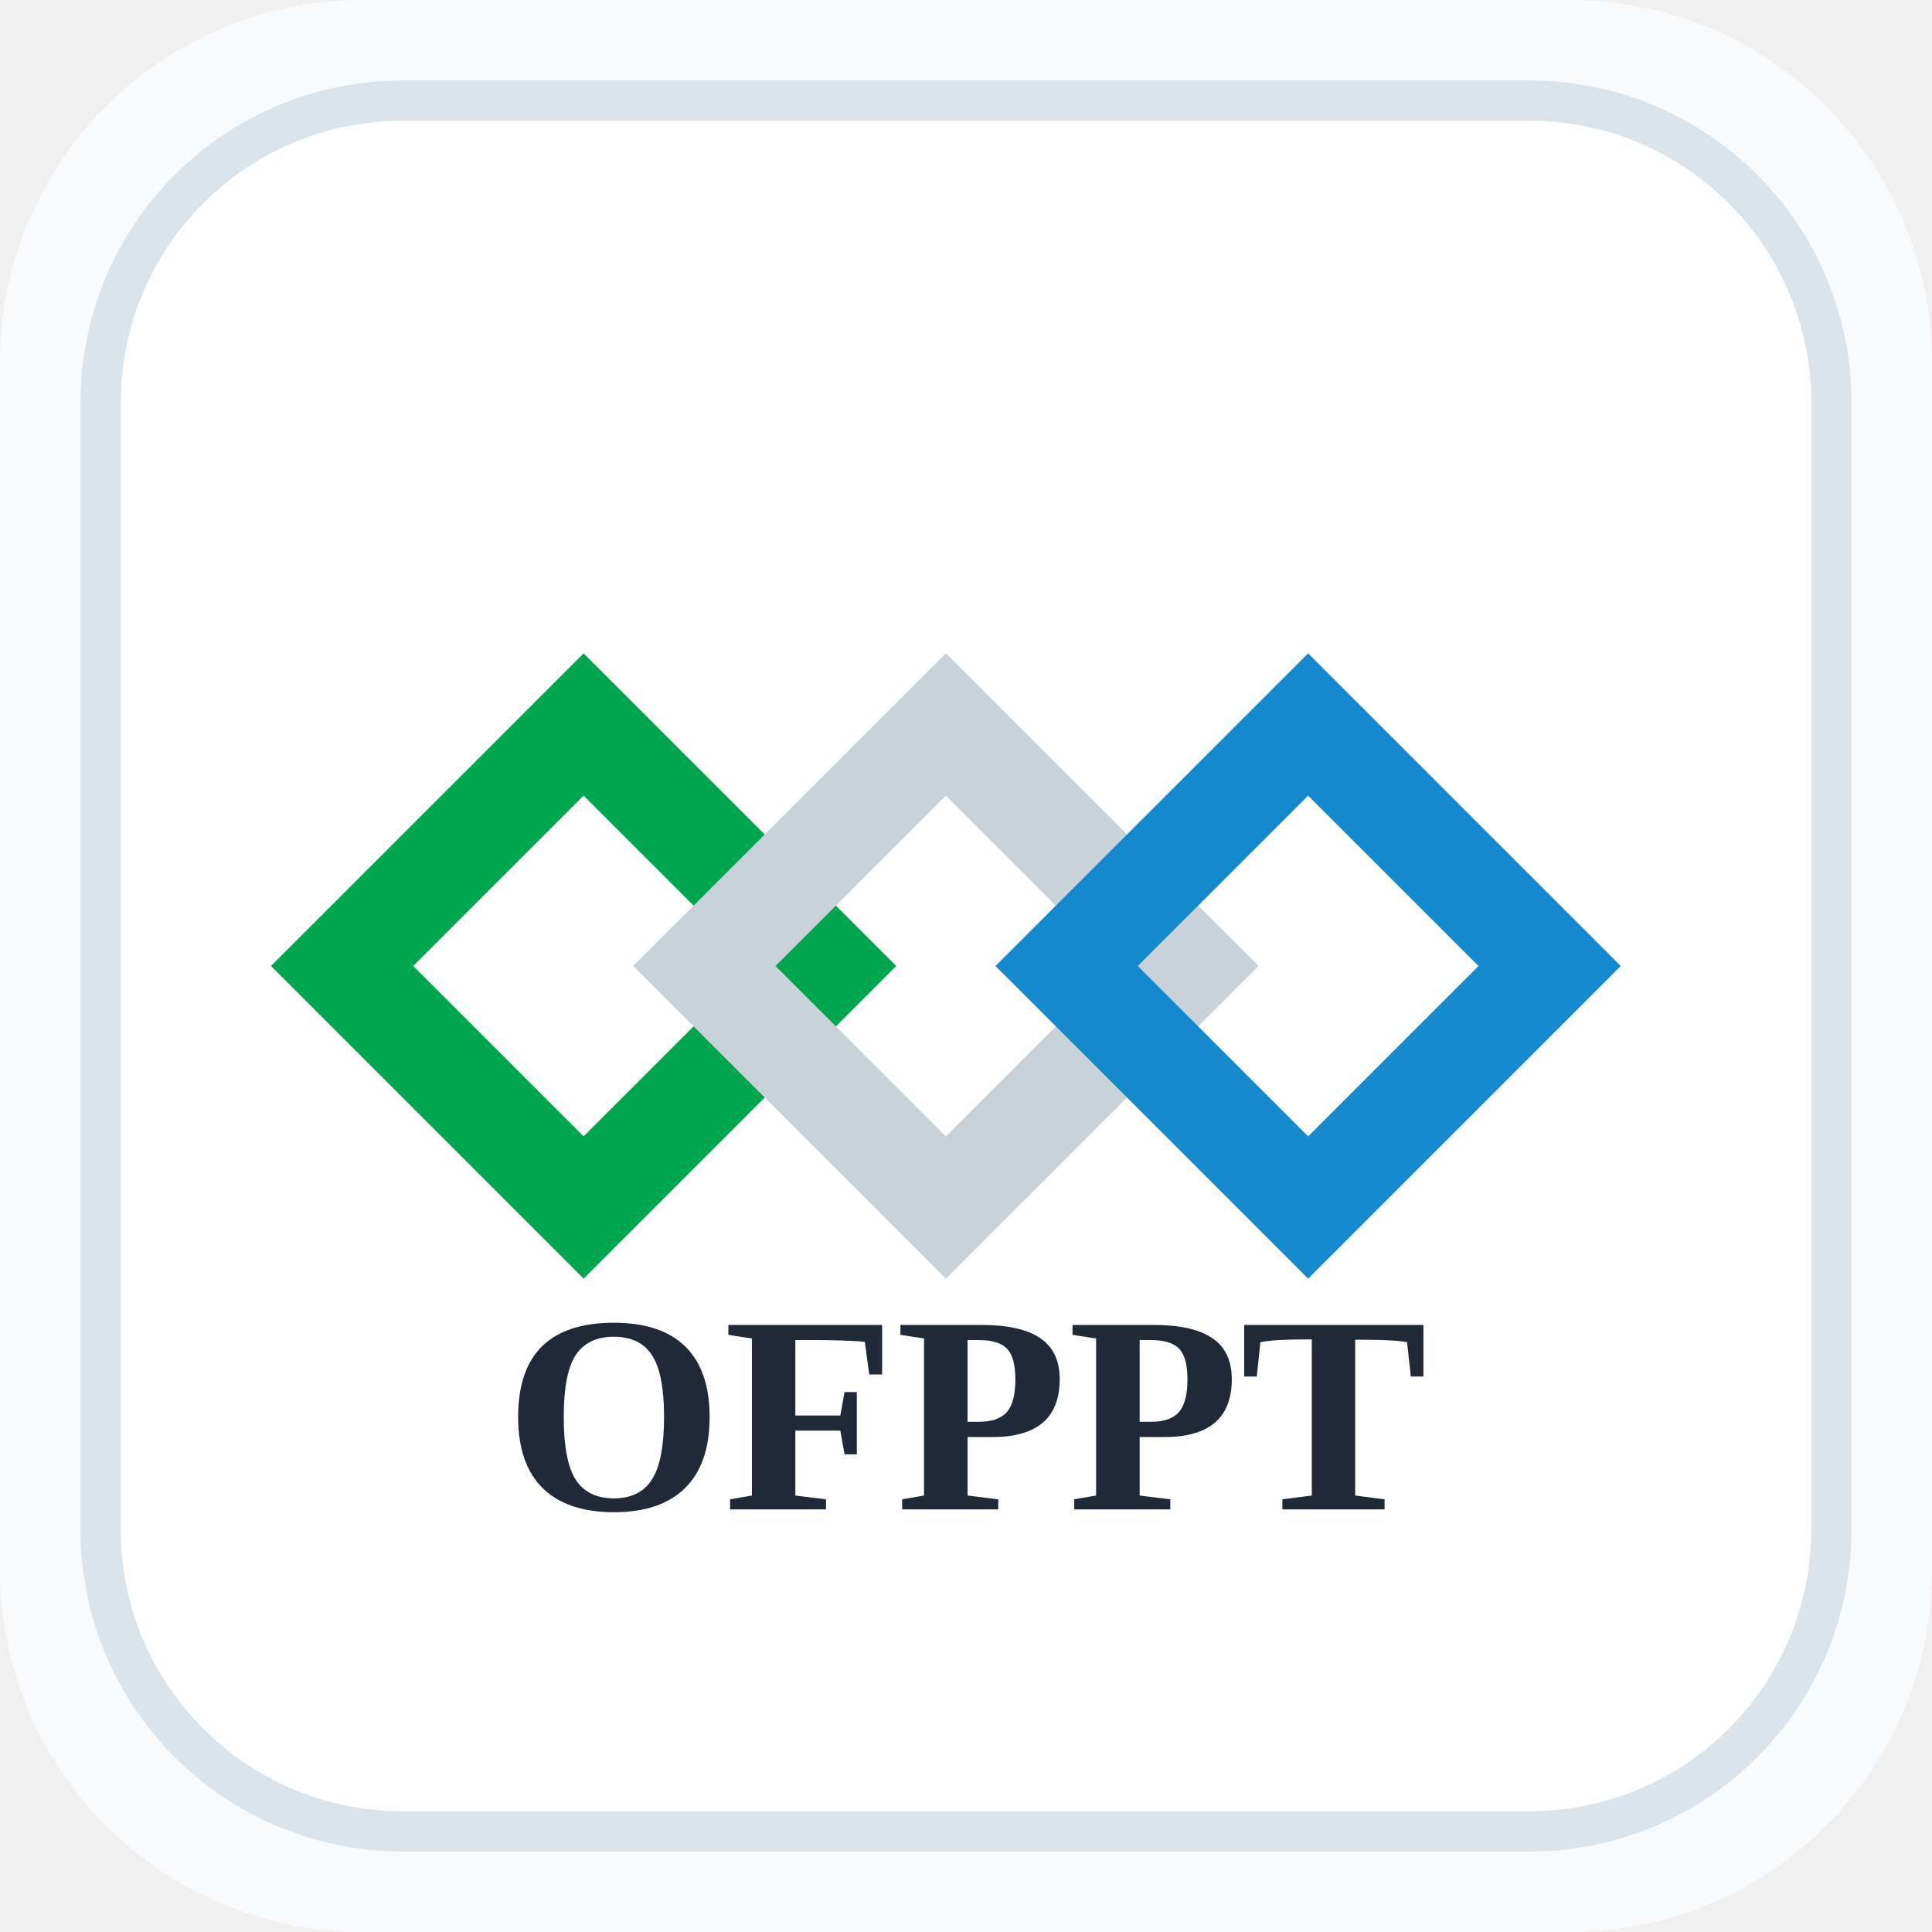
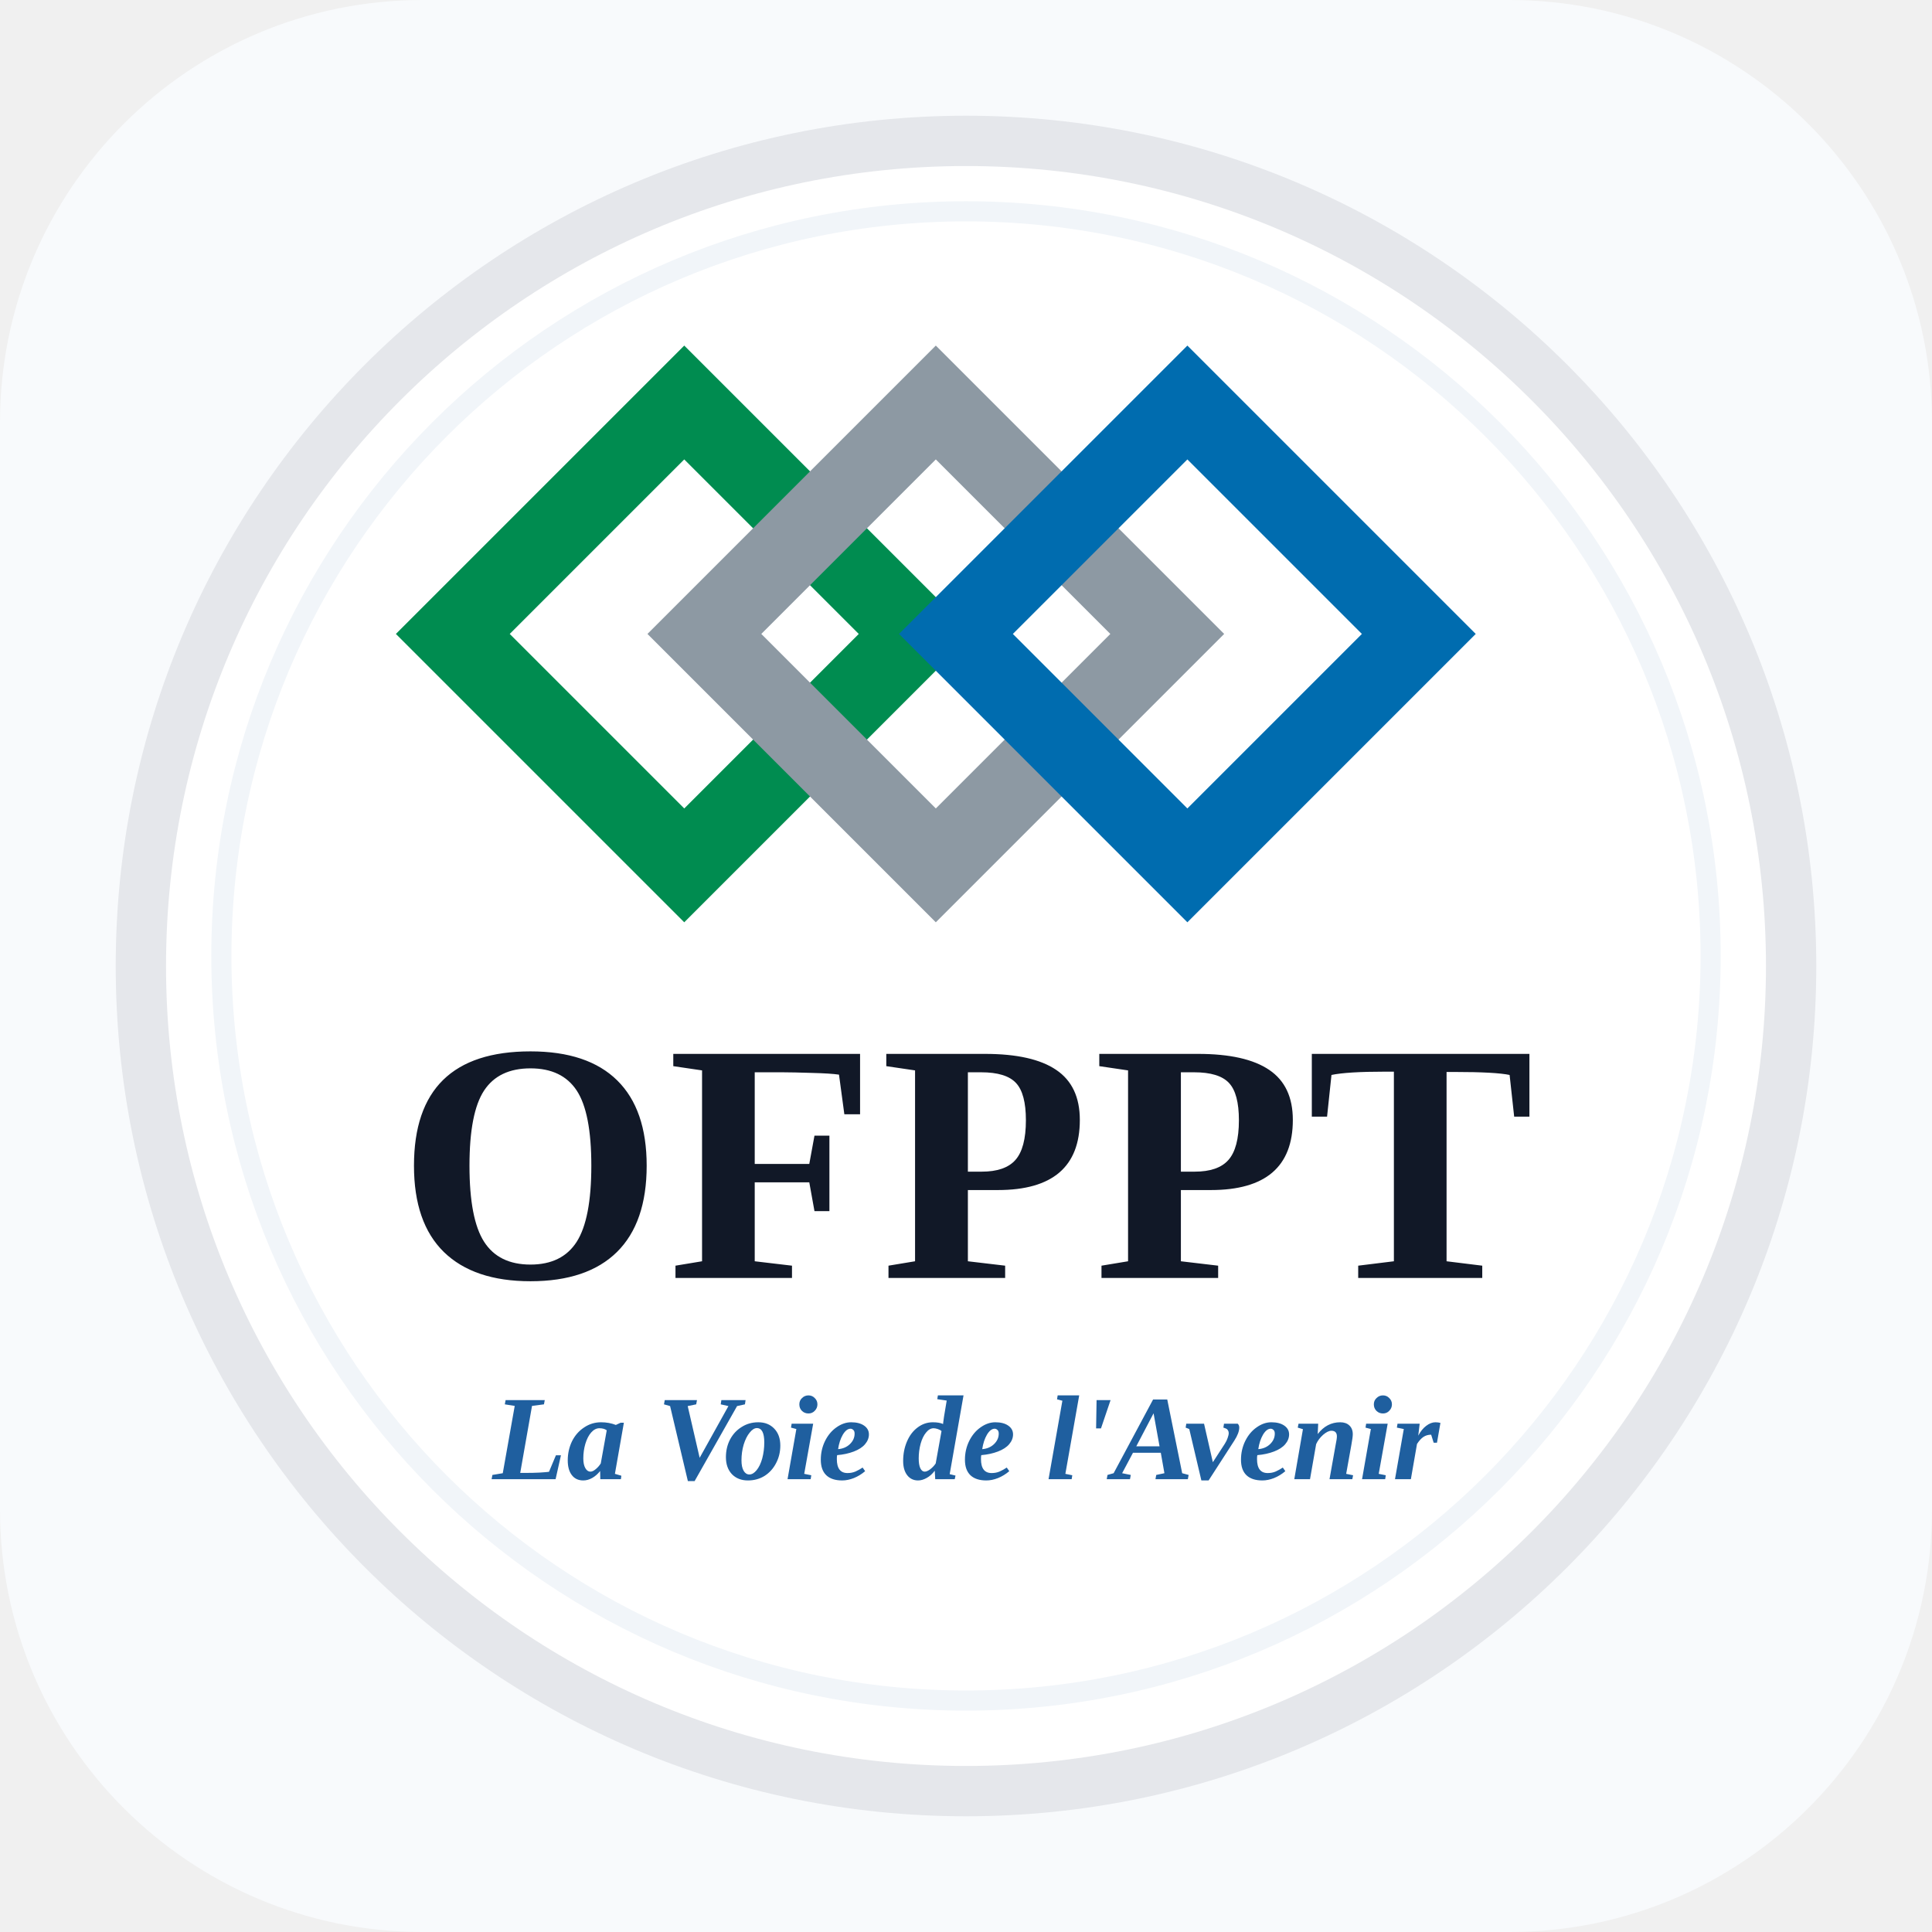
<svg xmlns="http://www.w3.org/2000/svg" width="192" height="192" viewBox="0 0 192 192" role="img" aria-label="Smart Campus OFPPT">
-   <rect width="192" height="192" rx="36" fill="#f8fafc" />
-   <rect x="10" y="10" width="172" height="172" rx="30" fill="#ffffff" stroke="#dbe4ea" stroke-width="4" />
-   <g transform="translate(26 60)" fill="none" stroke-linecap="square" stroke-linejoin="miter" stroke-width="10">
-     <path d="M8 36 32 12 56 36 32 60Z" stroke="#00a64f" />
-     <path d="M44 36 68 12 92 36 68 60Z" stroke="#c9d2d8" />
-     <path d="M80 36 104 12 128 36 104 60Z" stroke="#1489cc" />
+   <rect width="192" height="192" rx="42" fill="#f8fafc" />
+   <circle cx="96" cy="96" r="82" fill="#ffffff" stroke="#e5e7eb" stroke-width="5" />
+   <circle cx="96" cy="95" r="74" fill="none" stroke="#f1f5f9" stroke-width="2" />
+   <g fill="none" stroke-linecap="square" stroke-linejoin="miter" stroke-width="8">
+     <path d="M45 63 68 40 91 63 68 86Z" stroke="#008c50" />
+     <path d="M70 63 93 40 116 63 93 86Z" stroke="#8d99a3" />
+     <path d="M95 63 118 40 141 63 118 86Z" stroke="#006caf" />
  </g>
-   <text x="96" y="150" fill="#1f2937" text-anchor="middle" font-family="Georgia, 'Times New Roman', serif" font-size="28" font-weight="700">OFPPT</text>
+   <text x="96" y="127" fill="#111827" text-anchor="middle" font-family="Georgia, 'Times New Roman', serif" font-size="34" font-weight="700" letter-spacing=".4">OFPPT</text>
+   <text x="96" y="147" fill="#1f5f9f" text-anchor="middle" font-family="Georgia, 'Times New Roman', serif" font-size="12" font-style="italic" font-weight="700">La Voie de l'Avenir</text>
</svg>
